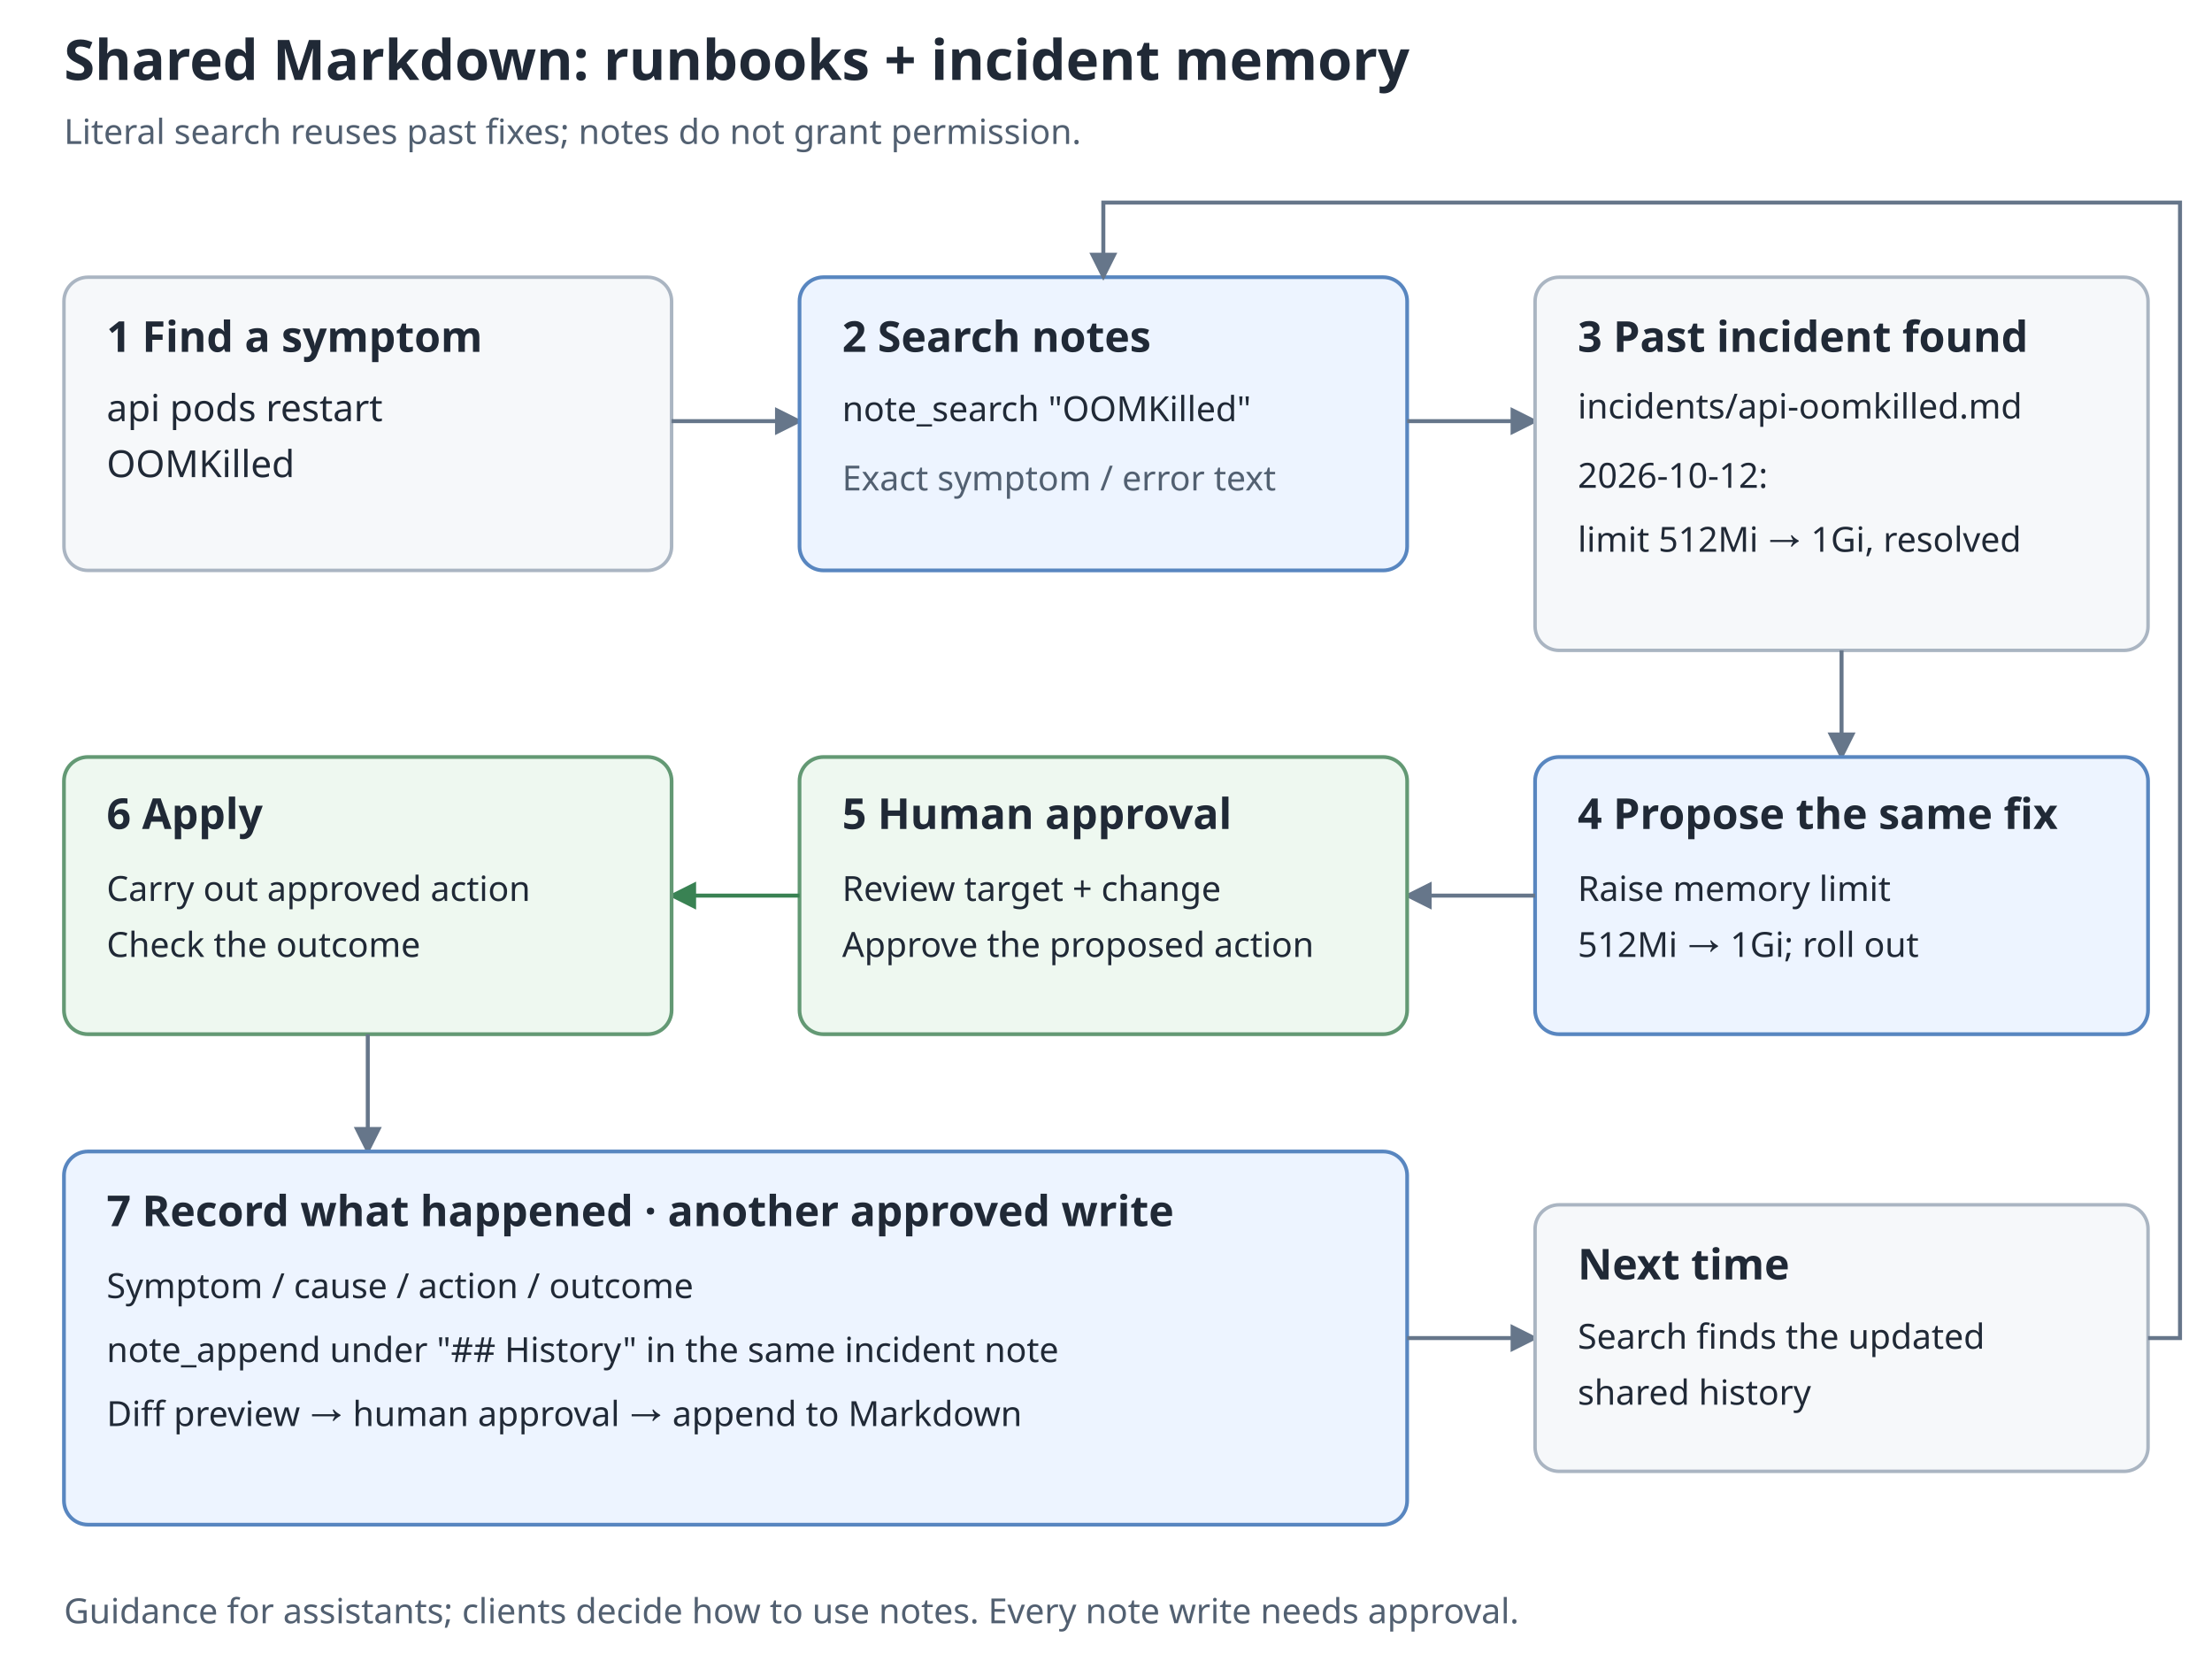
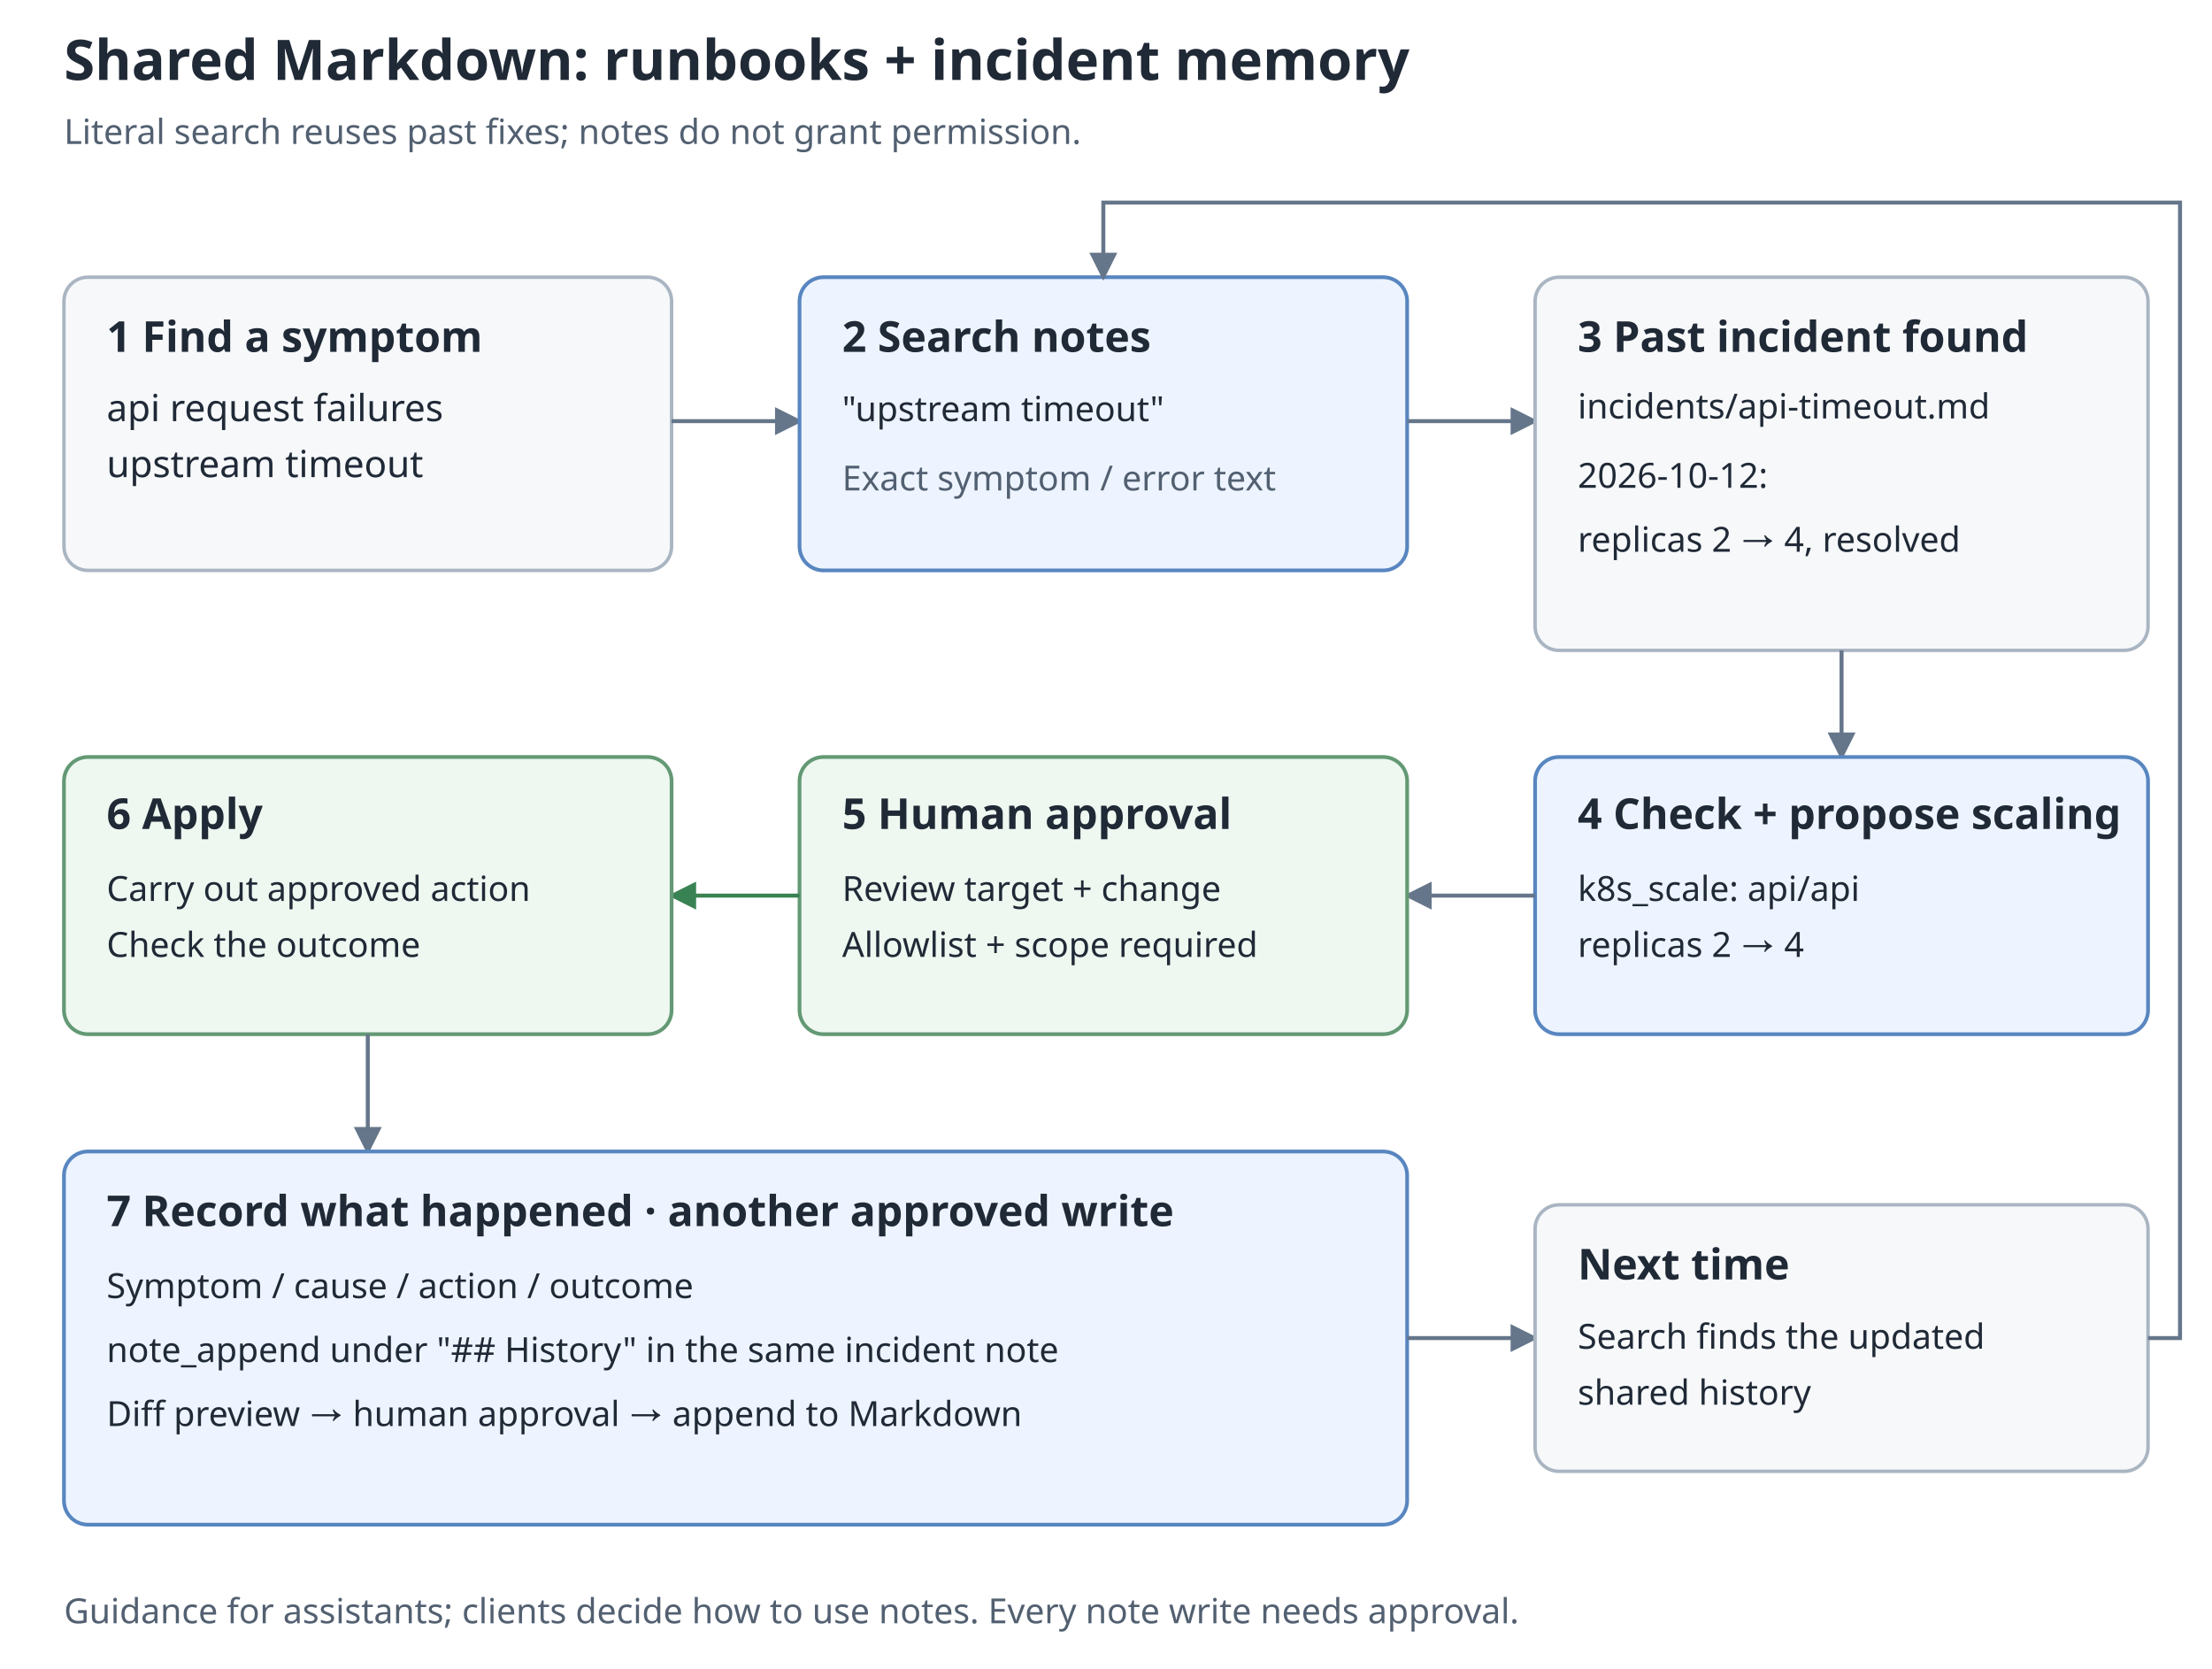
<svg xmlns="http://www.w3.org/2000/svg" viewBox="0 0 830 626" role="img" aria-labelledby="title desc" lang="en">
  <style>
svg { font-family: -apple-system, BlinkMacSystemFont, "Segoe UI", "Noto Sans", Helvetica, Arial, sans-serif; font-size: 14px; }
text { fill: #202936; }
.title { font-size: 21px; font-weight: 700; }
.head { font-size: 16px; font-weight: 650; }
.small { font-size: 13px; }
.muted { fill: #526071; }
.box { fill: #f6f8fa; stroke: #aab5c2; stroke-width: 1.3; }
.accent { fill: #edf4ff; stroke: #5886c0; stroke-width: 1.4; }
.good { fill: #eef8f0; stroke: #639974; stroke-width: 1.4; }
.bad { fill: #fff1f0; stroke: #bc6664; stroke-width: 1.4; }
.boundary { fill: none; stroke: #8895a5; stroke-width: 1.3; stroke-dasharray: 6 5; }
.line { fill: none; stroke: #66768a; stroke-width: 1.5; marker-end: url(#arrow); }
.return { stroke-dasharray: 4 4; }
.allow { stroke: #398253; marker-end: url(#allow); }
.deny { stroke: #b44848; marker-end: url(#deny); }
.arrow { fill: #66768a; }
.allow-tip { fill: #398253; }
.deny-tip { fill: #b44848; }
@media (prefers-color-scheme: dark) {
 text { fill: #e5eaf1; }
 .muted { fill: #b3bfd0; }
 .box { fill: #202833; stroke: #64748b; }
 .accent { fill: #1a304c; stroke: #79a4df; }
 .good { fill: #183427; stroke: #77b68b; }
 .bad { fill: #3c2428; stroke: #d48989; }
 .boundary { stroke: #98a7bb; }
 .line { stroke: #a2b1c5; }
 .allow { stroke: #8bc99e; }
 .deny { stroke: #eda0a0; }
 .arrow { fill: #a2b1c5; }
 .allow-tip { fill: #8bc99e; }
 .deny-tip { fill: #eda0a0; }
}
</style>
  <defs>
    <marker id="arrow" viewBox="0 0 8 8" refX="7" refY="4" markerWidth="7" markerHeight="7" orient="auto">
      <path class="arrow" d="M0 0 8 4 0 8Z" />
    </marker>
    <marker id="allow" viewBox="0 0 8 8" refX="7" refY="4" markerWidth="7" markerHeight="7" orient="auto">
      <path class="allow-tip" d="M0 0 8 4 0 8Z" />
    </marker>
    <marker id="deny" viewBox="0 0 8 8" refX="7" refY="4" markerWidth="7" markerHeight="7" orient="auto">
      <path class="deny-tip" d="M0 0 8 4 0 8Z" />
    </marker>
  </defs>
  <text x="24" y="30" class="title">Shared Markdown: runbooks + incident memory</text>
  <text x="24" y="54" class="small muted">Literal search reuses past fixes; notes do not grant permission.</text>
  <rect x="24" y="104" width="228" height="110" rx="9" class="box" />
  <text x="40" y="132" class="head">1  Find a symptom</text>
-   <text x="40" y="158">api pods restart</text>
-   <text x="40" y="179">OOMKilled</text>
+   <text x="40" y="158">api request failures</text>
+   <text x="40" y="179">upstream timeout</text>
  <path d="M252 158 H300" class="line " />
  <rect x="300" y="104" width="228" height="110" rx="9" class="accent" />
  <text x="316" y="132" class="head">2  Search notes</text>
-   <text x="316" y="158" class="small">note_search "OOMKilled"</text>
+   <text x="316" y="158" class="small">"upstream timeout"</text>
  <text x="316" y="184" class="small muted">Exact symptom / error text</text>
  <path d="M528 158 H576" class="line " />
  <rect x="576" y="104" width="230" height="140" rx="9" class="box" />
  <text x="592" y="132" class="head">3  Past incident found</text>
-   <text x="592" y="157" class="small">incidents/api-oomkilled.md</text>
+   <text x="592" y="157" class="small">incidents/api-timeout.md</text>
  <text x="592" y="183" class="small">2026-10-12:</text>
-   <text x="592" y="207" class="small">limit 512Mi → 1Gi, resolved</text>
+   <text x="592" y="207" class="small">replicas 2 → 4, resolved</text>
  <path d="M691 244 V284" class="line " />
  <rect x="576" y="284" width="230" height="104" rx="9" class="accent" />
-   <text x="592" y="311" class="head">4  Propose the same fix</text>
-   <text x="592" y="338" class="small">Raise memory limit</text>
-   <text x="592" y="359" class="small">512Mi → 1Gi; roll out</text>
+   <text x="592" y="311" class="head">4  Check + propose scaling</text>
+   <text x="592" y="338" class="small">k8s_scale: api/api</text>
+   <text x="592" y="359" class="small">replicas 2 → 4</text>
  <path d="M576 336 H528" class="line " />
  <rect x="300" y="284" width="228" height="104" rx="9" class="good" />
  <text x="316" y="311" class="head">5  Human approval</text>
  <text x="316" y="338" class="small">Review target + change</text>
-   <text x="316" y="359" class="small">Approve the proposed action</text>
+   <text x="316" y="359" class="small">Allowlist + scope required</text>
  <path d="M300 336 H252" class="line allow" />
  <rect x="24" y="284" width="228" height="104" rx="9" class="good" />
  <text x="40" y="311" class="head">6  Apply</text>
  <text x="40" y="338" class="small">Carry out approved action</text>
  <text x="40" y="359" class="small">Check the outcome</text>
  <path d="M138 388 V432" class="line " />
  <rect x="24" y="432" width="504" height="140" rx="9" class="accent" />
  <text x="40" y="460" class="head">7  Record what happened · another approved write</text>
  <text x="40" y="487" class="small">Symptom / cause / action / outcome</text>
  <text x="40" y="511" class="small">note_append under "## History" in the same incident note</text>
  <text x="40" y="535" class="small">Diff preview → human approval → append to Markdown</text>
  <path d="M528 502 H576" class="line " />
  <rect x="576" y="452" width="230" height="100" rx="9" class="box" />
  <text x="592" y="480" class="head">Next time</text>
  <text x="592" y="506" class="small">Search finds the updated</text>
  <text x="592" y="527" class="small">shared history</text>
  <path d="M806 502 H818 V76 H414 V104" class="line " />
  <text x="24" y="609" class="small muted">Guidance for assistants; clients decide how to use notes. Every note write needs approval.</text>
</svg>
